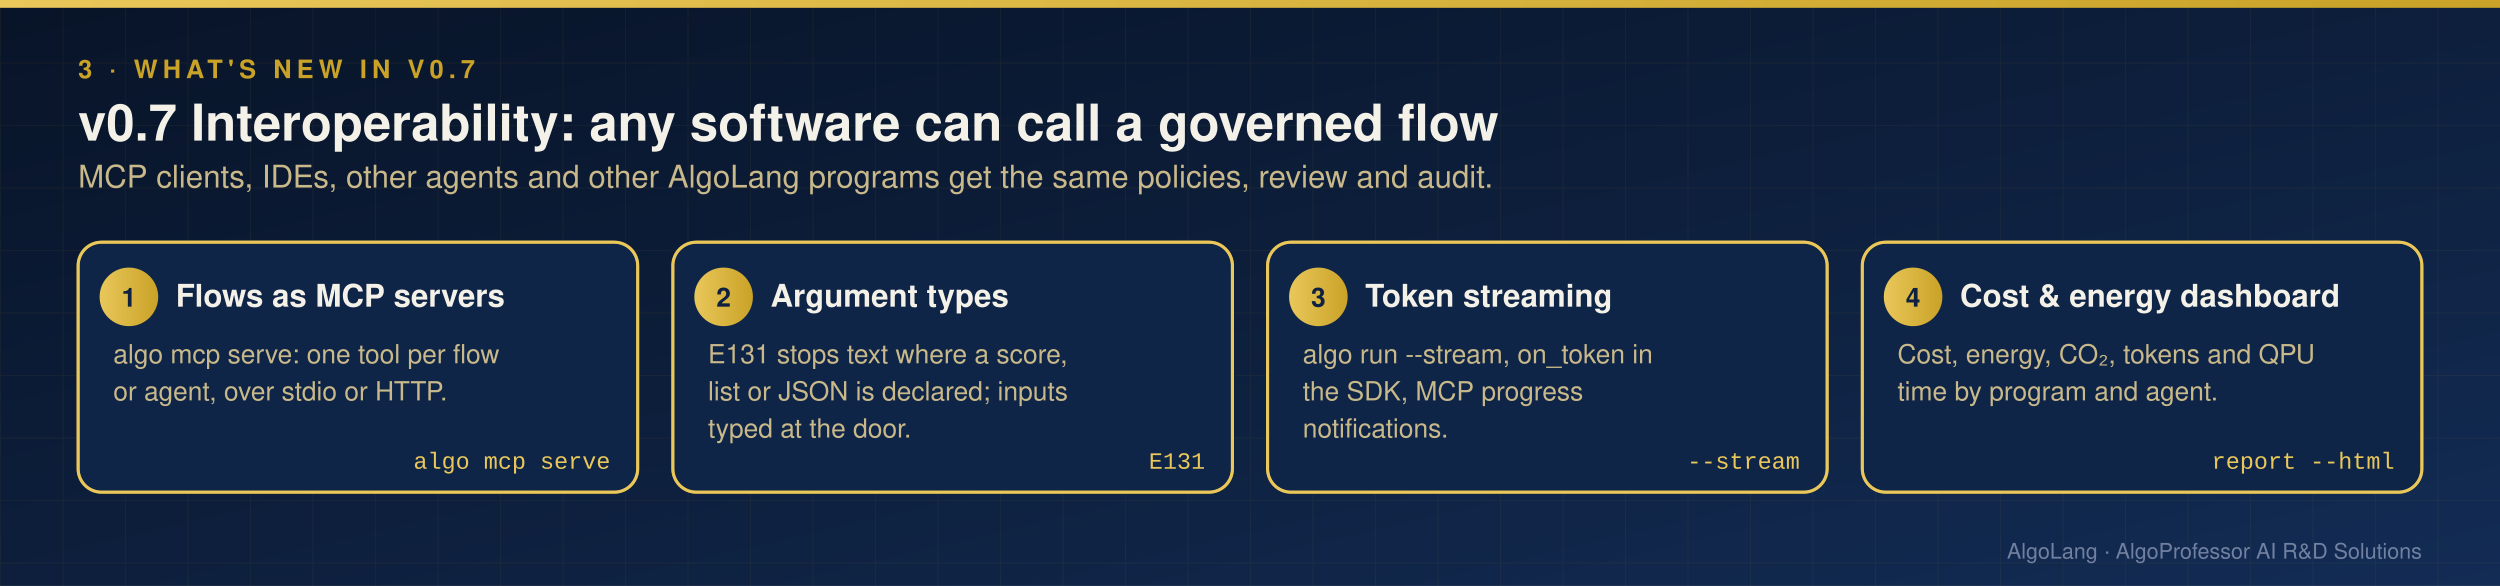
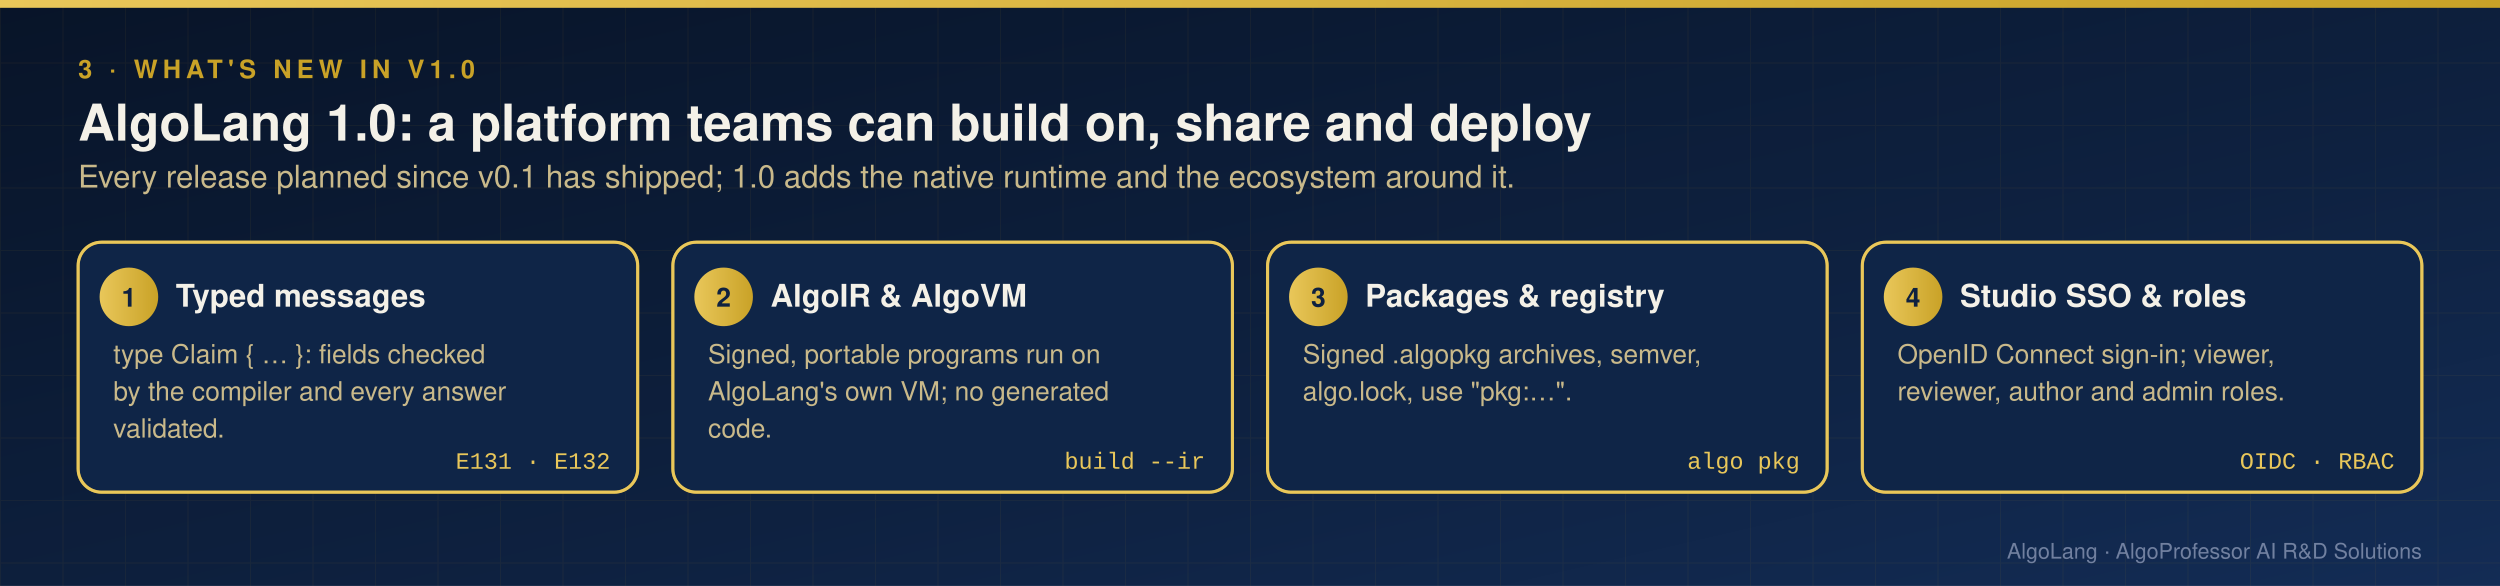
- <svg xmlns="http://www.w3.org/2000/svg" viewBox="0 0 1280 300" width="1280" height="300" role="img" aria-label="v0.7 Interoperability: any software can call a governed flow">
+ <svg xmlns="http://www.w3.org/2000/svg" viewBox="0 0 1280 300" width="1280" height="300" role="img" aria-label="AlgoLang 1.0: a platform teams can build on, share and deploy">
  <defs>
    <linearGradient id="bg" x1="0" y1="0" x2="1" y2="1">
      <stop offset="0" stop-color="#081428" />
      <stop offset=".6" stop-color="#0e2140" />
      <stop offset="1" stop-color="#132c55" />
    </linearGradient>
    <linearGradient id="gold" x1="0" x2="1">
      <stop offset="0" stop-color="#e9c75a" />
      <stop offset="1" stop-color="#c9a227" />
    </linearGradient>
    <pattern id="grid" width="32" height="32" patternUnits="userSpaceOnUse">
      <path d="M32 0H0V32" fill="none" stroke="#c9a227" stroke-opacity=".06" />
    </pattern>
    <filter id="soft" x="-50%" y="-50%" width="200%" height="200%">
      <feGaussianBlur stdDeviation="2.5" result="b" />
      <feMerge>
        <feMergeNode in="b" />
        <feMergeNode in="SourceGraphic" />
      </feMerge>
    </filter>
  </defs>
  <style>
    text { font-family: "Segoe UI", "Helvetica Neue", Helvetica, Arial, sans-serif; }
    .mono { font-family: "SFMono-Regular", Consolas, "Liberation Mono", Menlo, monospace; }
    .wire { fill: none; stroke: #c9a227; stroke-width: 2; stroke-dasharray: 6 6; animation: dash 1.1s linear infinite; }
    .ctl { fill: none; stroke: #8fd3ff; stroke-opacity: .55; stroke-width: 1.4; stroke-dasharray: 3 5; animation: dash 2.2s linear infinite; }
    .card { fill: #0f2547; stroke: #c9a227; stroke-opacity: .75; stroke-width: 1.4; }
    .glow { animation: glow 3.6s ease-in-out infinite; }
    .rise { animation: rise 1.2s cubic-bezier(.2,.8,.2,1) both; }
    .fade { opacity: 0; animation: fade 7s ease-in-out infinite; }
    .pulse { animation: pulse 2.4s ease-in-out infinite; }
    @keyframes dash { to { stroke-dashoffset: -24; } }
    @keyframes glow { 0%, 100% { stroke-opacity: .35; } 50% { stroke-opacity: 1; } }
    @keyframes rise { from { transform: translateY(12px); } to { transform: none; } }
    @keyframes fade { 0%, 6% { opacity: 0; } 14%, 88% { opacity: 1; } 100% { opacity: 0; } }
    @keyframes pulse { 0%, 100% { opacity: .55; } 50% { opacity: 1; } }
    
    @media (prefers-reduced-motion: reduce) { * { animation: none !important; } .fade { opacity: 1; } }
  </style>
  <rect width="1280" height="300" fill="url(#bg)" />
  <rect width="1280" height="300" fill="url(#grid)" />
  <rect width="1280" height="4" fill="url(#gold)" />
-   <text x="40" y="40" fill="#c9a227" font-size="13" letter-spacing="2.6" font-weight="700">3 · WHAT'S NEW IN V0.7</text>
-   <text x="40" y="72" fill="#f4f1e8" font-size="26" font-weight="700">v0.7 Interoperability: any software can call a governed flow</text>
-   <text x="40" y="96" fill="#c9b98a" font-size="16">MCP clients, IDEs, other agents and other AlgoLang programs get the same policies, review and audit.</text>
+   <text x="40" y="40" fill="#c9a227" font-size="13" letter-spacing="2.6" font-weight="700">3 · WHAT'S NEW IN V1.0</text>
+   <text x="40" y="72" fill="#f4f1e8" font-size="26" font-weight="700">AlgoLang 1.0: a platform teams can build on, share and deploy</text>
+   <text x="40" y="96" fill="#c9b98a" font-size="16">Every release planned since v0.1 has shipped; 1.0 adds the native runtime and the ecosystem around it.</text>
  <g class="rise" style="animation-delay:0.00s">
    <rect x="40.0" y="124" width="286.5" height="128" rx="12" class="card" />
    <rect x="40.0" y="124" width="286.5" height="128" rx="12" fill="none" stroke="#e9c75a" stroke-width="1.6" class="glow" style="animation-delay:0.00s" />
    <circle cx="66.0" cy="152" r="15" fill="url(#gold)" />
    <text x="66.0" y="157" fill="#0e2140" font-size="13.5" font-weight="800" text-anchor="middle">1</text>
-     <text x="90.0" y="157" fill="#f4f1e8" font-size="16" font-weight="700">Flows as MCP servers</text>
-     <text x="58.0" y="186" fill="#c9b98a" font-size="13.5">algo mcp serve: one tool per flow</text>
-     <text x="58.0" y="205" fill="#c9b98a" font-size="13.5">or agent, over stdio or HTTP.</text>
-     <text x="312.5" y="240" fill="#e9c75a" font-size="12" text-anchor="end" class="mono">algo mcp serve</text>
+     <text x="90.0" y="157" fill="#f4f1e8" font-size="16" font-weight="700">Typed messages</text>
+     <text x="58.0" y="186" fill="#c9b98a" font-size="13.5">type Claim { … }: fields checked</text>
+     <text x="58.0" y="205" fill="#c9b98a" font-size="13.5">by the compiler and every answer</text>
+     <text x="58.0" y="224" fill="#c9b98a" font-size="13.5">validated.</text>
+     <text x="312.5" y="240" fill="#e9c75a" font-size="12" text-anchor="end" class="mono">E131 · E132</text>
  </g>
  <g class="rise" style="animation-delay:0.08s">
    <rect x="344.5" y="124" width="286.5" height="128" rx="12" class="card" />
    <rect x="344.5" y="124" width="286.5" height="128" rx="12" fill="none" stroke="#e9c75a" stroke-width="1.6" class="glow" style="animation-delay:0.12s" />
    <circle cx="370.5" cy="152" r="15" fill="url(#gold)" />
    <text x="370.5" y="157" fill="#0e2140" font-size="13.5" font-weight="800" text-anchor="middle">2</text>
-     <text x="394.5" y="157" fill="#f4f1e8" font-size="16" font-weight="700">Argument types</text>
-     <text x="362.5" y="186" fill="#c9b98a" font-size="13.5">E131 stops text where a score,</text>
-     <text x="362.5" y="205" fill="#c9b98a" font-size="13.5">list or JSON is declared; inputs</text>
-     <text x="362.5" y="224" fill="#c9b98a" font-size="13.5">typed at the door.</text>
-     <text x="617.0" y="240" fill="#e9c75a" font-size="12" text-anchor="end" class="mono">E131</text>
+     <text x="394.5" y="157" fill="#f4f1e8" font-size="16" font-weight="700">AlgoIR &amp; AlgoVM</text>
+     <text x="362.5" y="186" fill="#c9b98a" font-size="13.5">Signed, portable programs run on</text>
+     <text x="362.5" y="205" fill="#c9b98a" font-size="13.5">AlgoLang's own VM; no generated</text>
+     <text x="362.5" y="224" fill="#c9b98a" font-size="13.5">code.</text>
+     <text x="617.0" y="240" fill="#e9c75a" font-size="12" text-anchor="end" class="mono">build --ir</text>
  </g>
  <g class="rise" style="animation-delay:0.16s">
    <rect x="649.0" y="124" width="286.5" height="128" rx="12" class="card" />
    <rect x="649.0" y="124" width="286.5" height="128" rx="12" fill="none" stroke="#e9c75a" stroke-width="1.6" class="glow" style="animation-delay:0.24s" />
    <circle cx="675.0" cy="152" r="15" fill="url(#gold)" />
    <text x="675.0" y="157" fill="#0e2140" font-size="13.5" font-weight="800" text-anchor="middle">3</text>
-     <text x="699.0" y="157" fill="#f4f1e8" font-size="16" font-weight="700">Token streaming</text>
-     <text x="667.0" y="186" fill="#c9b98a" font-size="13.5">algo run --stream, on_token in</text>
-     <text x="667.0" y="205" fill="#c9b98a" font-size="13.5">the SDK, MCP progress</text>
-     <text x="667.0" y="224" fill="#c9b98a" font-size="13.5">notifications.</text>
-     <text x="921.5" y="240" fill="#e9c75a" font-size="12" text-anchor="end" class="mono">--stream</text>
+     <text x="699.0" y="157" fill="#f4f1e8" font-size="16" font-weight="700">Packages &amp; registry</text>
+     <text x="667.0" y="186" fill="#c9b98a" font-size="13.5">Signed .algopkg archives, semver,</text>
+     <text x="667.0" y="205" fill="#c9b98a" font-size="13.5">algo.lock, use "pkg:…".</text>
+     <text x="921.5" y="240" fill="#e9c75a" font-size="12" text-anchor="end" class="mono">algo pkg</text>
  </g>
  <g class="rise" style="animation-delay:0.24s">
    <rect x="953.5" y="124" width="286.5" height="128" rx="12" class="card" />
    <rect x="953.5" y="124" width="286.5" height="128" rx="12" fill="none" stroke="#e9c75a" stroke-width="1.6" class="glow" style="animation-delay:0.36s" />
    <circle cx="979.5" cy="152" r="15" fill="url(#gold)" />
    <text x="979.5" y="157" fill="#0e2140" font-size="13.5" font-weight="800" text-anchor="middle">4</text>
-     <text x="1003.5" y="157" fill="#f4f1e8" font-size="16" font-weight="700">Cost &amp; energy dashboard</text>
-     <text x="971.5" y="186" fill="#c9b98a" font-size="13.5">Cost, energy, CO₂, tokens and QPU</text>
-     <text x="971.5" y="205" fill="#c9b98a" font-size="13.5">time by program and agent.</text>
-     <text x="1226.0" y="240" fill="#e9c75a" font-size="12" text-anchor="end" class="mono">report --html</text>
+     <text x="1003.5" y="157" fill="#f4f1e8" font-size="16" font-weight="700">Studio SSO &amp; roles</text>
+     <text x="971.5" y="186" fill="#c9b98a" font-size="13.5">OpenID Connect sign-in; viewer,</text>
+     <text x="971.5" y="205" fill="#c9b98a" font-size="13.5">reviewer, author and admin roles.</text>
+     <text x="1226.0" y="240" fill="#e9c75a" font-size="12" text-anchor="end" class="mono">OIDC · RBAC</text>
  </g>
  <text x="1240" y="286" fill="#9aa6c2" fill-opacity=".7" font-size="11" text-anchor="end">AlgoLang · AlgoProfessor AI R&amp;D Solutions</text>
</svg>
